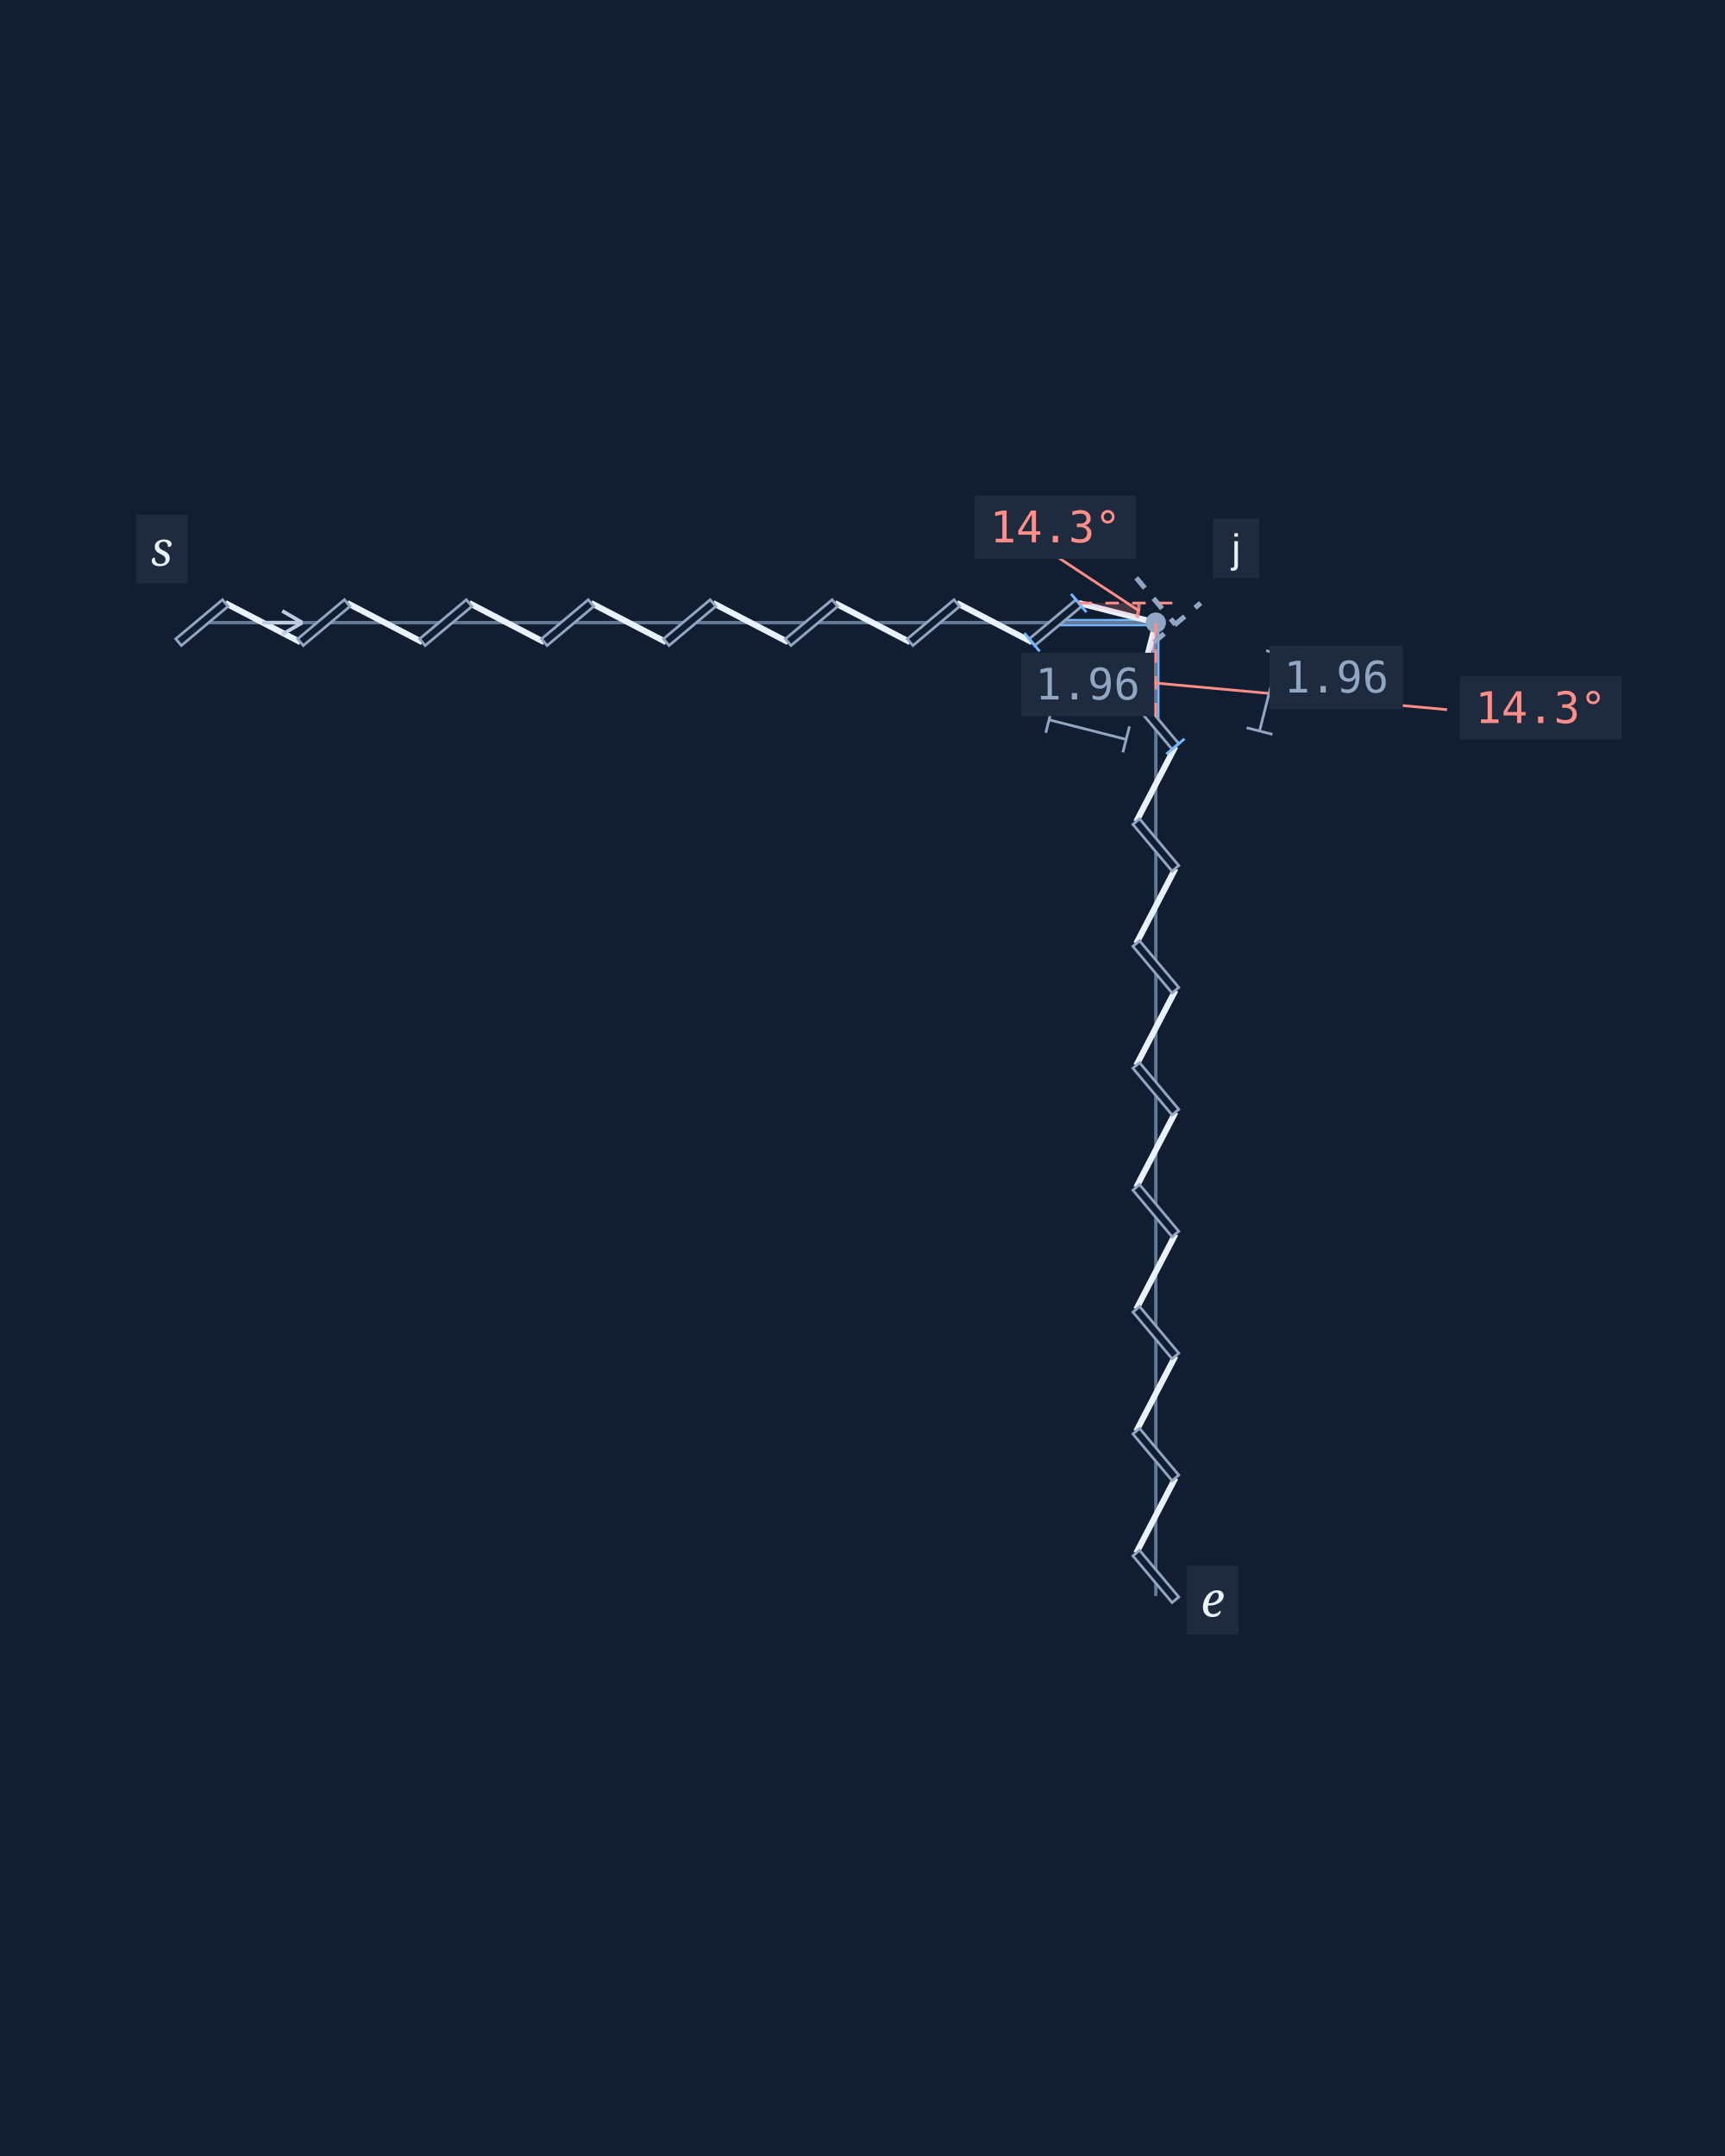
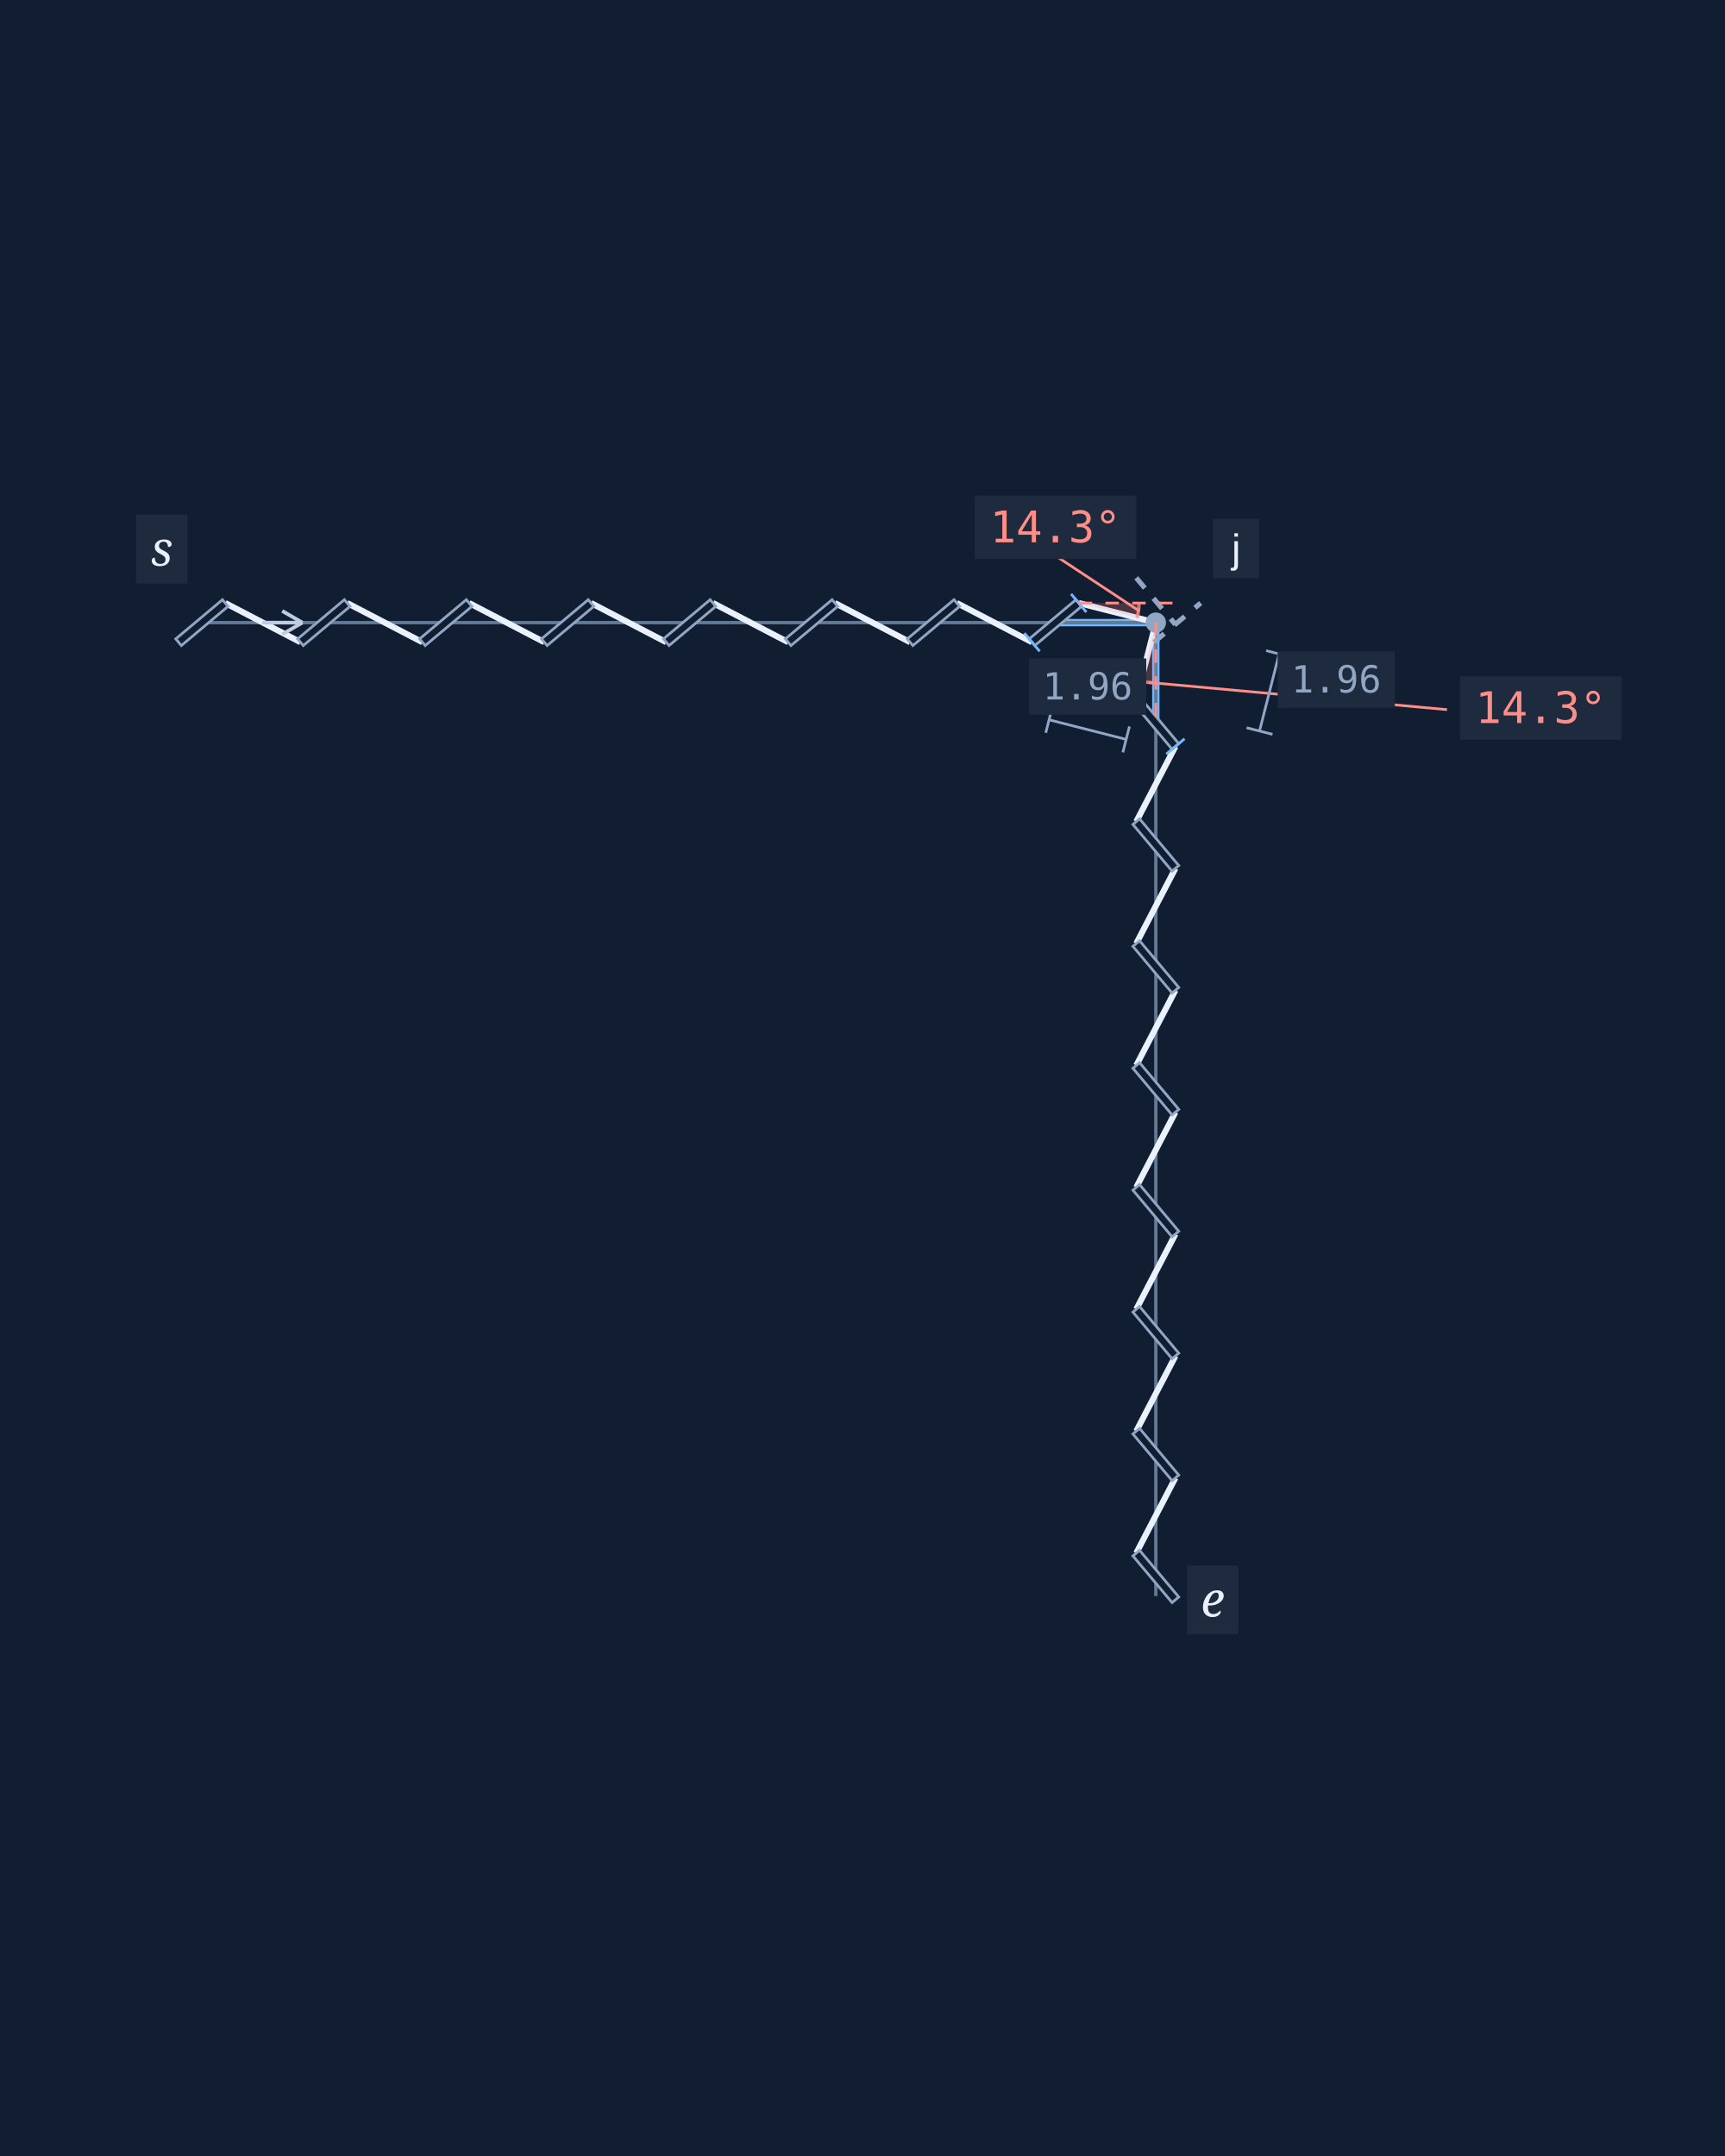
<svg xmlns="http://www.w3.org/2000/svg" width="600" height="750" viewBox="0 0 600 750" role="img" aria-labelledby="title description">
  <rect width="100%" height="100%" fill="#111D31" />
  <g transform="translate(-75.29883 170.0235) scale(1.164214)">
    <line class="adjusted-gap" x1="410" y1="70.012" x2="410" y2="40" stroke="#71B6FF" stroke-width="2.2" />
    <line class="adjusted-gap" x1="379.988" y1="40" x2="410" y2="40" stroke="#71B6FF" stroke-width="2.2" />
    <line class="guide" x1="125" y1="40" x2="410" y2="40" stroke="#637994" stroke-width="1" />
    <line class="guide" x1="410" y1="40" x2="410" y2="330.854" stroke="#637994" stroke-width="1" />
    <line class="thread" x1="131.976" y1="34.146" x2="154.451" y2="45.854" stroke="#E9F1FF" stroke-width="1.8" />
    <line class="thread" x1="168.403" y1="34.146" x2="190.878" y2="45.854" stroke="#E9F1FF" stroke-width="1.8" />
    <line class="thread" x1="204.83" y1="34.146" x2="227.304" y2="45.854" stroke="#E9F1FF" stroke-width="1.8" />
    <line class="thread" x1="241.257" y1="34.146" x2="263.731" y2="45.854" stroke="#E9F1FF" stroke-width="1.8" />
    <line class="thread" x1="277.684" y1="34.146" x2="300.158" y2="45.854" stroke="#E9F1FF" stroke-width="1.8" />
    <line class="thread" x1="314.11" y1="34.146" x2="336.585" y2="45.854" stroke="#E9F1FF" stroke-width="1.8" />
    <line class="thread" x1="350.537" y1="34.146" x2="373.012" y2="45.854" stroke="#E9F1FF" stroke-width="1.8" />
    <line class="thread" x1="386.964" y1="34.146" x2="410" y2="40" stroke="#E9F1FF" stroke-width="1.8" />
    <line class="thread" x1="410" y1="40" x2="404.146" y2="63.036" stroke="#E9F1FF" stroke-width="1.8" />
    <line class="thread" x1="415.854" y1="76.988" x2="404.146" y2="99.463" stroke="#E9F1FF" stroke-width="1.8" />
    <line class="thread" x1="415.854" y1="113.415" x2="404.146" y2="135.89" stroke="#E9F1FF" stroke-width="1.8" />
    <line class="thread" x1="415.854" y1="149.842" x2="404.146" y2="172.316" stroke="#E9F1FF" stroke-width="1.8" />
    <line class="thread" x1="415.854" y1="186.269" x2="404.146" y2="208.743" stroke="#E9F1FF" stroke-width="1.8" />
    <line class="thread" x1="415.854" y1="222.696" x2="404.146" y2="245.17" stroke="#E9F1FF" stroke-width="1.8" />
    <line class="thread" x1="415.854" y1="259.122" x2="404.146" y2="281.597" stroke="#E9F1FF" stroke-width="1.8" />
    <line class="thread" x1="415.854" y1="295.549" x2="404.146" y2="318.024" stroke="#E9F1FF" stroke-width="1.8" />
    <line class="slit" x1="118.024" y1="45.854" x2="131.976" y2="34.146" stroke="#111D31" stroke-width="2.6" />
    <polygon class="slit-outline" points="118.859,46.85 132.812,35.142 131.141,33.15 117.188,44.858" fill="#111D31" stroke="#91A6C3" stroke-width="0.8" />
    <line class="slit" x1="154.451" y1="45.854" x2="168.403" y2="34.146" stroke="#111D31" stroke-width="2.6" />
    <polygon class="slit-outline" points="155.286,46.85 169.239,35.142 167.567,33.15 153.615,44.858" fill="#111D31" stroke="#91A6C3" stroke-width="0.8" />
    <line class="slit" x1="190.878" y1="45.854" x2="204.83" y2="34.146" stroke="#111D31" stroke-width="2.6" />
    <polygon class="slit-outline" points="191.713,46.85 205.666,35.142 203.994,33.15 190.042,44.858" fill="#111D31" stroke="#91A6C3" stroke-width="0.8" />
    <line class="slit" x1="227.304" y1="45.854" x2="241.257" y2="34.146" stroke="#111D31" stroke-width="2.6" />
    <polygon class="slit-outline" points="228.14,46.85 242.092,35.142 240.421,33.15 226.469,44.858" fill="#111D31" stroke="#91A6C3" stroke-width="0.8" />
    <line class="slit" x1="263.731" y1="45.854" x2="277.684" y2="34.146" stroke="#111D31" stroke-width="2.6" />
    <polygon class="slit-outline" points="264.567,46.85 278.519,35.142 276.848,33.15 262.896,44.858" fill="#111D31" stroke="#91A6C3" stroke-width="0.8" />
    <line class="slit" x1="300.158" y1="45.854" x2="314.11" y2="34.146" stroke="#111D31" stroke-width="2.6" />
    <polygon class="slit-outline" points="300.994,46.85 314.946,35.142 313.275,33.15 299.323,44.858" fill="#111D31" stroke="#91A6C3" stroke-width="0.8" />
    <line class="slit" x1="336.585" y1="45.854" x2="350.537" y2="34.146" stroke="#111D31" stroke-width="2.6" />
    <polygon class="slit-outline" points="337.421,46.85 351.373,35.142 349.702,33.15 335.749,44.858" fill="#111D31" stroke="#91A6C3" stroke-width="0.8" />
    <line class="slit" x1="373.012" y1="45.854" x2="386.964" y2="34.146" stroke="#111D31" stroke-width="2.6" />
    <polygon class="slit-outline" points="373.848,46.85 387.8,35.142 386.129,33.15 372.176,44.858" fill="#111D31" stroke="#91A6C3" stroke-width="0.8" />
    <line class="adjustment-mark" x1="375.295" y1="48.574" x2="370.729" y2="43.133" stroke="#71B6FF" stroke-width="0.8" />
    <line class="adjustment-mark" x1="389.247" y1="36.867" x2="384.681" y2="31.426" stroke="#71B6FF" stroke-width="0.8" />
    <line class="virtual" x1="409.439" y1="45.854" x2="423.391" y2="34.146" stroke="#91A6C3" stroke-width="1.5" stroke-dasharray="4 4" />
    <line class="slit" x1="404.146" y1="318.024" x2="415.854" y2="331.976" stroke="#111D31" stroke-width="2.6" />
    <polygon class="slit-outline" points="403.15,318.859 414.858,332.812 416.85,331.141 405.142,317.188" fill="#111D31" stroke="#91A6C3" stroke-width="0.8" />
    <line class="slit" x1="404.146" y1="281.597" x2="415.854" y2="295.549" stroke="#111D31" stroke-width="2.6" />
    <polygon class="slit-outline" points="403.15,282.433 414.858,296.385 416.85,294.714 405.142,280.761" fill="#111D31" stroke="#91A6C3" stroke-width="0.8" />
    <line class="slit" x1="404.146" y1="245.17" x2="415.854" y2="259.122" stroke="#111D31" stroke-width="2.6" />
    <polygon class="slit-outline" points="403.15,246.006 414.858,259.958 416.85,258.287 405.142,244.334" fill="#111D31" stroke="#91A6C3" stroke-width="0.8" />
    <line class="slit" x1="404.146" y1="208.743" x2="415.854" y2="222.696" stroke="#111D31" stroke-width="2.6" />
    <polygon class="slit-outline" points="403.15,209.579 414.858,223.531 416.85,221.86 405.142,207.908" fill="#111D31" stroke="#91A6C3" stroke-width="0.8" />
    <line class="slit" x1="404.146" y1="172.316" x2="415.854" y2="186.269" stroke="#111D31" stroke-width="2.6" />
    <polygon class="slit-outline" points="403.15,173.152 414.858,187.104 416.85,185.433 405.142,171.481" fill="#111D31" stroke="#91A6C3" stroke-width="0.8" />
    <line class="slit" x1="404.146" y1="135.89" x2="415.854" y2="149.842" stroke="#111D31" stroke-width="2.6" />
    <polygon class="slit-outline" points="403.15,136.725 414.858,150.677 416.85,149.006 405.142,135.054" fill="#111D31" stroke="#91A6C3" stroke-width="0.8" />
    <line class="slit" x1="404.146" y1="99.463" x2="415.854" y2="113.415" stroke="#111D31" stroke-width="2.6" />
    <polygon class="slit-outline" points="403.15,100.298 414.858,114.251 416.85,112.579 405.142,98.627" fill="#111D31" stroke="#91A6C3" stroke-width="0.8" />
    <line class="slit" x1="404.146" y1="63.036" x2="415.854" y2="76.988" stroke="#111D31" stroke-width="2.6" />
    <polygon class="slit-outline" points="403.15,63.871 414.858,77.824 416.85,76.152 405.142,62.2" fill="#111D31" stroke="#91A6C3" stroke-width="0.8" />
    <line class="adjustment-mark" x1="401.426" y1="65.319" x2="406.867" y2="60.753" stroke="#71B6FF" stroke-width="0.8" />
    <line class="adjustment-mark" x1="413.133" y1="79.271" x2="418.574" y2="74.705" stroke="#71B6FF" stroke-width="0.8" />
    <line class="virtual" x1="404.146" y1="26.609" x2="415.854" y2="40.561" stroke="#91A6C3" stroke-width="1.5" stroke-dasharray="4 4" />
    <circle class="hole" cx="410" cy="40" r="3.036" fill="#91A6C3" />
    <rect class="label-background" x="105.32" y="7.752" width="15.36" height="20.56" fill="#1E2A3D" />
    <text class="notation-start" x="113" y="23" text-anchor="middle" font-family="Cambria" font-size="14.4" font-style="italic" fill="#E9F1FF">s</text>
    <line class="direction" x1="143" y1="40" x2="155" y2="40" stroke="#BDCCE1" stroke-width="1.1" />
    <line class="direction" x1="155" y1="40" x2="149" y2="36.5" stroke="#BDCCE1" stroke-width="1.1" />
    <line class="direction" x1="155" y1="40" x2="149" y2="43.5" stroke="#BDCCE1" stroke-width="1.1" />
    <rect class="label-background" x="419.32" y="321.752" width="15.36" height="20.56" fill="#1E2A3D" />
    <text class="notation-end" x="427" y="337" text-anchor="middle" font-family="Cambria" font-size="14.4" font-style="italic" fill="#E9F1FF">e</text>
    <rect class="label-background" x="427.1" y="8.96" width="13.8" height="17.8" fill="#1E2A3D" />
    <text class="notation-junction" x="434" y="22" text-anchor="middle" font-family="Arial" font-size="12" fill="#E9F1FF">j</text>
    <polygon class="angle-wedge" points="386.964,34.146 404.964,34.146 404.962,34.426 404.955,34.706 404.945,34.986 404.929,35.265 404.91,35.545 404.886,35.824 404.858,36.102 404.825,36.38 404.788,36.658 404.747,36.935 404.701,37.211 404.652,37.486 404.598,37.761 404.539,38.035 404.477,38.308 404.41,38.579" fill="#FF8D88" fill-opacity="0.22" />
    <line class="angle-reference" x1="386.964" y1="34.146" x2="414.964" y2="34.146" stroke="#FF8D88" stroke-width="0.8" stroke-dasharray="4 4" />
    <line class="thread-angle" x1="404.964" y1="34.146" x2="404.962" y2="34.426" stroke="#FF8D88" stroke-width="1" />
    <line class="thread-angle" x1="404.962" y1="34.426" x2="404.955" y2="34.706" stroke="#FF8D88" stroke-width="1" />
    <line class="thread-angle" x1="404.955" y1="34.706" x2="404.945" y2="34.986" stroke="#FF8D88" stroke-width="1" />
    <line class="thread-angle" x1="404.945" y1="34.986" x2="404.929" y2="35.265" stroke="#FF8D88" stroke-width="1" />
    <line class="thread-angle" x1="404.929" y1="35.265" x2="404.91" y2="35.545" stroke="#FF8D88" stroke-width="1" />
    <line class="thread-angle" x1="404.91" y1="35.545" x2="404.886" y2="35.824" stroke="#FF8D88" stroke-width="1" />
    <line class="thread-angle" x1="404.886" y1="35.824" x2="404.858" y2="36.102" stroke="#FF8D88" stroke-width="1" />
    <line class="thread-angle" x1="404.858" y1="36.102" x2="404.825" y2="36.38" stroke="#FF8D88" stroke-width="1" />
    <line class="thread-angle" x1="404.825" y1="36.38" x2="404.788" y2="36.658" stroke="#FF8D88" stroke-width="1" />
    <line class="thread-angle" x1="404.788" y1="36.658" x2="404.747" y2="36.935" stroke="#FF8D88" stroke-width="1" />
    <line class="thread-angle" x1="404.747" y1="36.935" x2="404.701" y2="37.211" stroke="#FF8D88" stroke-width="1" />
    <line class="thread-angle" x1="404.701" y1="37.211" x2="404.652" y2="37.486" stroke="#FF8D88" stroke-width="1" />
    <line class="thread-angle" x1="404.652" y1="37.486" x2="404.598" y2="37.761" stroke="#FF8D88" stroke-width="1" />
    <line class="thread-angle" x1="404.598" y1="37.761" x2="404.539" y2="38.035" stroke="#FF8D88" stroke-width="1" />
    <line class="thread-angle" x1="404.539" y1="38.035" x2="404.477" y2="38.308" stroke="#FF8D88" stroke-width="1" />
    <line class="thread-angle" x1="404.477" y1="38.308" x2="404.41" y2="38.579" stroke="#FF8D88" stroke-width="1" />
    <line class="angle-leader" x1="380" y1="20" x2="404.825" y2="36.38" stroke="#FF8D88" stroke-width="0.8" />
    <rect class="label-background" x="355.875" y="2.04" width="48.25" height="18.95" fill="#1E2A3D" />
    <text class="thread-angle-value" x="380" y="16" text-anchor="middle" font-family="Consolas" font-size="13" fill="#FF8D88">14.3°</text>
    <polygon class="angle-wedge" points="410,40 410,58 409.72,57.998 409.44,57.991 409.16,57.98 408.881,57.965 408.602,57.946 408.323,57.922 408.044,57.893 407.766,57.861 407.489,57.824 407.212,57.783 406.936,57.737 406.66,57.687 406.385,57.633 406.112,57.575 405.839,57.512 405.567,57.446" fill="#FF8D88" fill-opacity="0.22" />
    <line class="angle-reference" x1="410" y1="40" x2="410" y2="68" stroke="#FF8D88" stroke-width="0.8" stroke-dasharray="4 4" />
    <line class="thread-angle" x1="410" y1="58" x2="409.72" y2="57.998" stroke="#FF8D88" stroke-width="1" />
    <line class="thread-angle" x1="409.72" y1="57.998" x2="409.44" y2="57.991" stroke="#FF8D88" stroke-width="1" />
    <line class="thread-angle" x1="409.44" y1="57.991" x2="409.16" y2="57.98" stroke="#FF8D88" stroke-width="1" />
    <line class="thread-angle" x1="409.16" y1="57.98" x2="408.881" y2="57.965" stroke="#FF8D88" stroke-width="1" />
    <line class="thread-angle" x1="408.881" y1="57.965" x2="408.602" y2="57.946" stroke="#FF8D88" stroke-width="1" />
    <line class="thread-angle" x1="408.602" y1="57.946" x2="408.323" y2="57.922" stroke="#FF8D88" stroke-width="1" />
    <line class="thread-angle" x1="408.323" y1="57.922" x2="408.044" y2="57.893" stroke="#FF8D88" stroke-width="1" />
    <line class="thread-angle" x1="408.044" y1="57.893" x2="407.766" y2="57.861" stroke="#FF8D88" stroke-width="1" />
    <line class="thread-angle" x1="407.766" y1="57.861" x2="407.489" y2="57.824" stroke="#FF8D88" stroke-width="1" />
    <line class="thread-angle" x1="407.489" y1="57.824" x2="407.212" y2="57.783" stroke="#FF8D88" stroke-width="1" />
    <line class="thread-angle" x1="407.212" y1="57.783" x2="406.936" y2="57.737" stroke="#FF8D88" stroke-width="1" />
    <line class="thread-angle" x1="406.936" y1="57.737" x2="406.66" y2="57.687" stroke="#FF8D88" stroke-width="1" />
    <line class="thread-angle" x1="406.66" y1="57.687" x2="406.385" y2="57.633" stroke="#FF8D88" stroke-width="1" />
    <line class="thread-angle" x1="406.385" y1="57.633" x2="406.112" y2="57.575" stroke="#FF8D88" stroke-width="1" />
    <line class="thread-angle" x1="406.112" y1="57.575" x2="405.839" y2="57.512" stroke="#FF8D88" stroke-width="1" />
    <line class="thread-angle" x1="405.839" y1="57.512" x2="405.567" y2="57.446" stroke="#FF8D88" stroke-width="1" />
    <line class="angle-leader" x1="497" y1="66" x2="407.766" y2="57.861" stroke="#FF8D88" stroke-width="0.8" />
    <rect class="label-background" x="500.875" y="56.04" width="48.25" height="18.95" fill="#1E2A3D" />
    <text class="thread-angle-value" x="525" y="70" text-anchor="middle" font-family="Consolas" font-size="13" fill="#FF8D88">14.3°</text>
    <line class="thread-length-dimension" x1="378.098" y1="69.037" x2="401.134" y2="74.891" stroke="#91A6C3" stroke-width="0.8" />
    <line class="thread-length-dimension" x1="377.113" y1="72.914" x2="379.083" y2="65.161" stroke="#91A6C3" stroke-width="0.8" />
    <line class="thread-length-dimension" x1="400.149" y1="78.768" x2="402.119" y2="71.014" stroke="#91A6C3" stroke-width="0.8" />
-     <rect class="label-background" x="369.716" y="49.004" width="39.8" height="18.95" fill="#1E2A3D" />
-     <text class="thread-length-value" x="389.616" y="62.964" text-anchor="middle" font-family="Consolas" font-size="13" fill="#91A6C3">1.96</text>
+     <rect class="label-background" x="372.1" y="50.691" width="35.032" height="16.841" fill="#1E2A3D" />
+     <text class="thread-length-value" x="389.616" y="62.964" text-anchor="middle" font-family="Consolas" font-size="11.166" fill="#91A6C3">1.96</text>
    <line class="thread-length-dimension" x1="446.83" y1="49.359" x2="440.976" y2="72.395" stroke="#91A6C3" stroke-width="0.8" />
    <line class="thread-length-dimension" x1="442.953" y1="48.374" x2="450.706" y2="50.344" stroke="#91A6C3" stroke-width="0.8" />
    <line class="thread-length-dimension" x1="437.099" y1="71.409" x2="444.853" y2="73.38" stroke="#91A6C3" stroke-width="0.8" />
-     <rect class="label-background" x="444.003" y="46.917" width="39.8" height="18.95" fill="#1E2A3D" />
-     <text class="thread-length-value" x="463.903" y="60.877" text-anchor="middle" font-family="Consolas" font-size="13" fill="#91A6C3">1.96</text>
+     <rect class="label-background" x="446.386" y="48.604" width="35.032" height="16.841" fill="#1E2A3D" />
+     <text class="thread-length-value" x="463.903" y="60.877" text-anchor="middle" font-family="Consolas" font-size="11.166" fill="#91A6C3">1.96</text>
  </g>
</svg>
